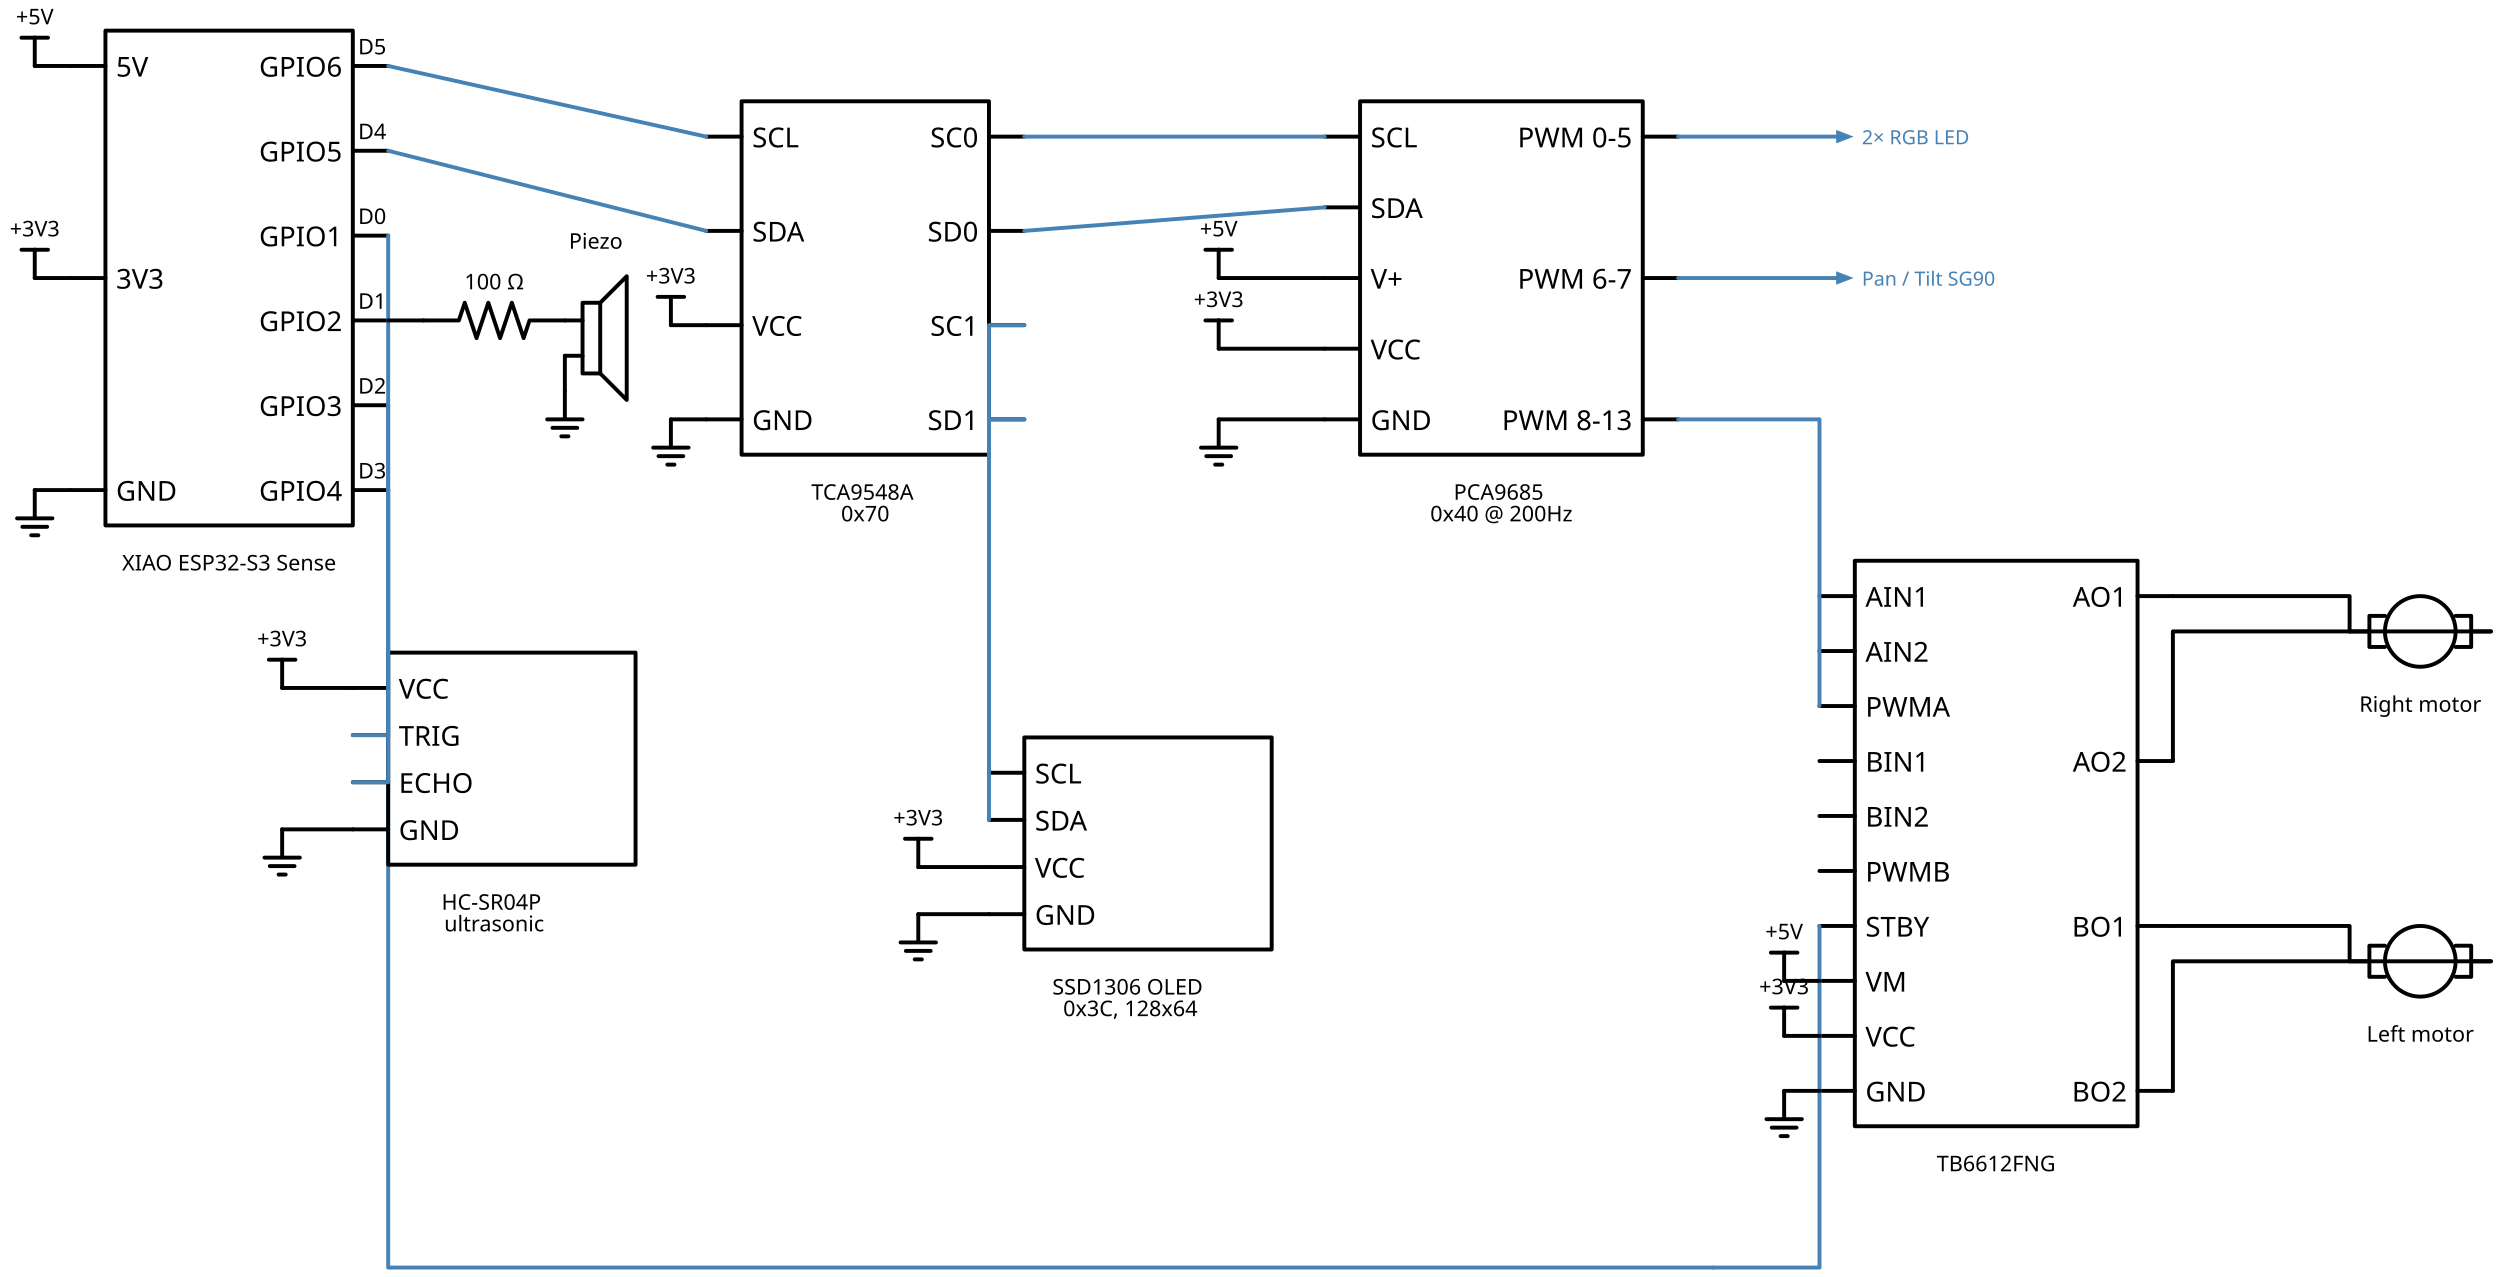
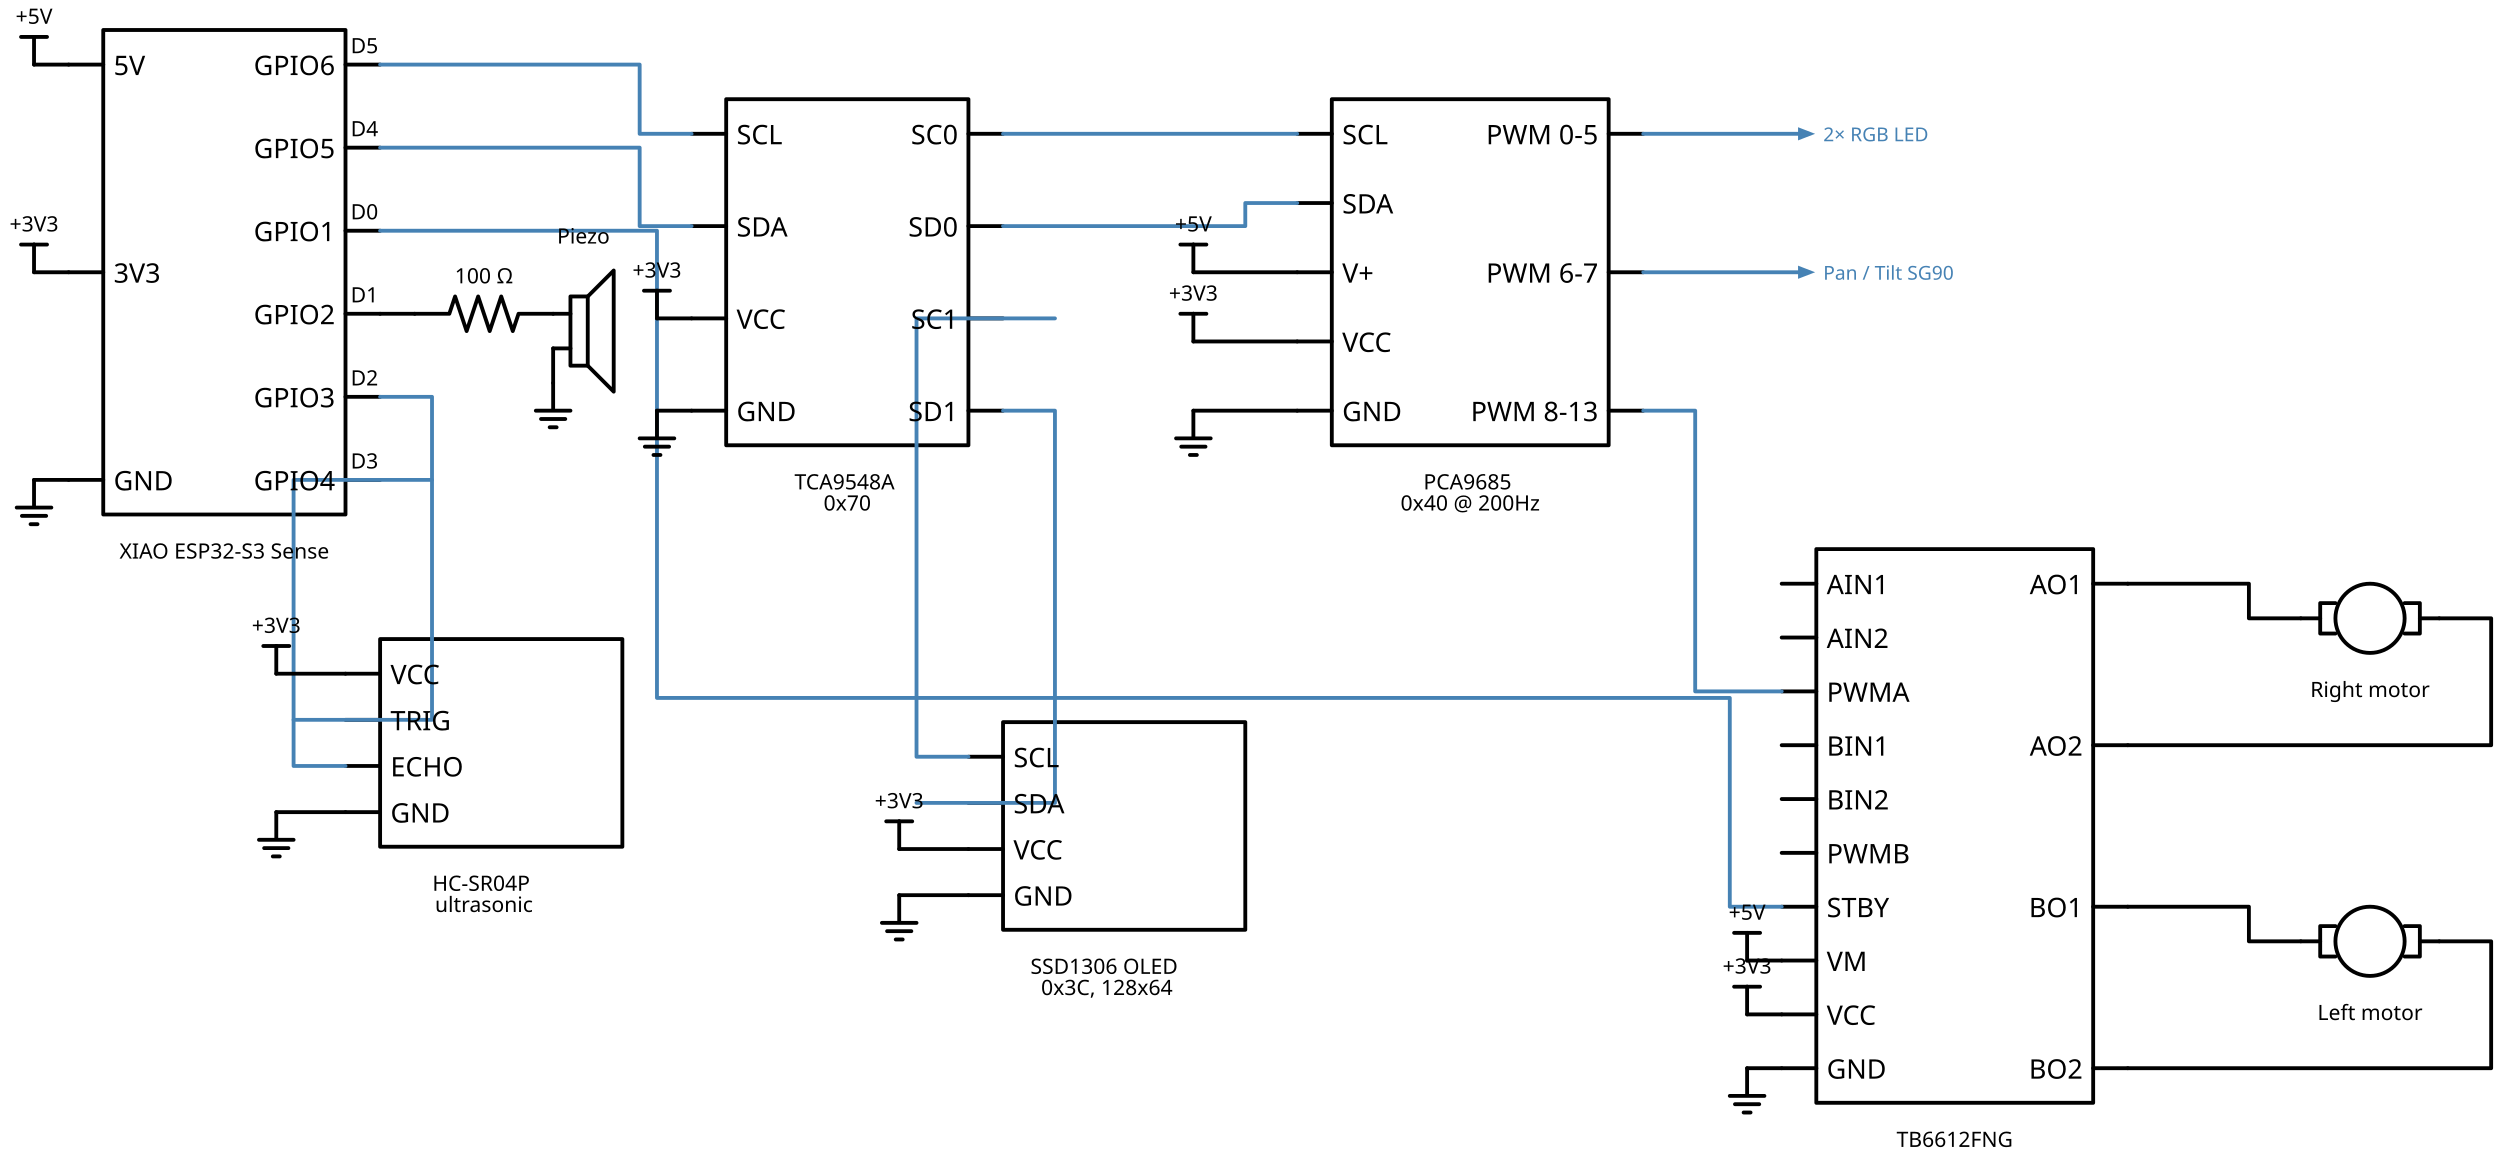
- <svg xmlns="http://www.w3.org/2000/svg" xml:lang="en" height="650.2pt" width="1273.301pt" viewBox="-53.701 -267.6 1273.301 650.2">
+ <svg xmlns="http://www.w3.org/2000/svg" xml:lang="en" height="603.6pt" width="1300.301pt" viewBox="-53.701 -267.6 1300.301 603.6">
  <circle cx="1179" cy="222" r="18" style="stroke:black;fill:none;stroke-width:2.0;stroke-dasharray:-;" />
  <circle cx="1179" cy="54" r="18" style="stroke:black;fill:none;stroke-width:2.0;stroke-dasharray:-;" />
  <polygon points="243,-113.4 243,-77.4 252,-77.4 252,-113.4 " style="stroke:black;fill:none;stroke-width:2.0;stroke-dasharray:-;stroke-linecap:round;stroke-linejoin:round;" />
  <polyline points="252,-113.4 265.5,-126.9 265.5,-63.9 252,-77.4 " style="stroke:black;fill:none;stroke-width:2.0;stroke-dasharray:-;stroke-linecap:round;stroke-linejoin:round;" />
  <path d="M 0.0,-0.0 L 126,-0 L 126,-252 L 0,-252 L 0,-0" style="stroke:black;fill:none;stroke-width:2.0;stroke-dasharray:-;stroke-linecap:round;stroke-linejoin:round;" />
  <path d="M 0.0,-18.0 L -18,-18" style="stroke:black;fill:none;stroke-width:2.0;stroke-dasharray:-;stroke-linecap:round;stroke-linejoin:round;" />
  <path d="M 0.0,-126.0 L -18,-126" style="stroke:black;fill:none;stroke-width:2.0;stroke-dasharray:-;stroke-linecap:round;stroke-linejoin:round;" />
  <path d="M 0.0,-234.0 L -18,-234" style="stroke:black;fill:none;stroke-width:2.0;stroke-dasharray:-;stroke-linecap:round;stroke-linejoin:round;" />
  <path d="M 126.0,-18.0 L 144,-18" style="stroke:black;fill:none;stroke-width:2.0;stroke-dasharray:-;stroke-linecap:round;stroke-linejoin:round;" />
  <path d="M 126.0,-61.2 L 144,-61.2" style="stroke:black;fill:none;stroke-width:2.0;stroke-dasharray:-;stroke-linecap:round;stroke-linejoin:round;" />
  <path d="M 126.0,-104.4 L 144,-104.4" style="stroke:black;fill:none;stroke-width:2.0;stroke-dasharray:-;stroke-linecap:round;stroke-linejoin:round;" />
  <path d="M 126.0,-147.6 L 144,-147.6" style="stroke:black;fill:none;stroke-width:2.0;stroke-dasharray:-;stroke-linecap:round;stroke-linejoin:round;" />
  <path d="M 126.0,-190.8 L 144,-190.8" style="stroke:black;fill:none;stroke-width:2.0;stroke-dasharray:-;stroke-linecap:round;stroke-linejoin:round;" />
  <path d="M 126.0,-234.0 L 144,-234" style="stroke:black;fill:none;stroke-width:2.0;stroke-dasharray:-;stroke-linecap:round;stroke-linejoin:round;" />
  <path d="M 324.0,-36.0 L 450,-36 L 450,-216 L 324,-216 L 324,-36" style="stroke:black;fill:none;stroke-width:2.0;stroke-dasharray:-;stroke-linecap:round;stroke-linejoin:round;" />
  <path d="M 324.0,-54.0 L 306,-54" style="stroke:black;fill:none;stroke-width:2.0;stroke-dasharray:-;stroke-linecap:round;stroke-linejoin:round;" />
  <path d="M 324.0,-102 L 306,-102" style="stroke:black;fill:none;stroke-width:2.0;stroke-dasharray:-;stroke-linecap:round;stroke-linejoin:round;" />
  <path d="M 324.0,-150 L 306,-150" style="stroke:black;fill:none;stroke-width:2.0;stroke-dasharray:-;stroke-linecap:round;stroke-linejoin:round;" />
  <path d="M 324.0,-198.0 L 306,-198" style="stroke:black;fill:none;stroke-width:2.0;stroke-dasharray:-;stroke-linecap:round;stroke-linejoin:round;" />
  <path d="M 450.0,-54.0 L 468,-54" style="stroke:black;fill:none;stroke-width:2.0;stroke-dasharray:-;stroke-linecap:round;stroke-linejoin:round;" />
  <path d="M 450.0,-102 L 468,-102" style="stroke:black;fill:none;stroke-width:2.0;stroke-dasharray:-;stroke-linecap:round;stroke-linejoin:round;" />
  <path d="M 450.0,-150 L 468,-150" style="stroke:black;fill:none;stroke-width:2.0;stroke-dasharray:-;stroke-linecap:round;stroke-linejoin:round;" />
  <path d="M 450.0,-198.0 L 468,-198" style="stroke:black;fill:none;stroke-width:2.0;stroke-dasharray:-;stroke-linecap:round;stroke-linejoin:round;" />
  <path d="M 639.0,-36.0 L 783,-36 L 783,-216 L 639,-216 L 639,-36" style="stroke:black;fill:none;stroke-width:2.0;stroke-dasharray:-;stroke-linecap:round;stroke-linejoin:round;" />
  <path d="M 639.0,-54.0 L 621,-54" style="stroke:black;fill:none;stroke-width:2.0;stroke-dasharray:-;stroke-linecap:round;stroke-linejoin:round;" />
  <path d="M 639.0,-90.0 L 621,-90" style="stroke:black;fill:none;stroke-width:2.0;stroke-dasharray:-;stroke-linecap:round;stroke-linejoin:round;" />
  <path d="M 639.0,-126.0 L 621,-126" style="stroke:black;fill:none;stroke-width:2.0;stroke-dasharray:-;stroke-linecap:round;stroke-linejoin:round;" />
  <path d="M 639.0,-162.0 L 621,-162" style="stroke:black;fill:none;stroke-width:2.0;stroke-dasharray:-;stroke-linecap:round;stroke-linejoin:round;" />
  <path d="M 639.0,-198.0 L 621,-198" style="stroke:black;fill:none;stroke-width:2.0;stroke-dasharray:-;stroke-linecap:round;stroke-linejoin:round;" />
  <path d="M 783.0,-54.0 L 801,-54" style="stroke:black;fill:none;stroke-width:2.0;stroke-dasharray:-;stroke-linecap:round;stroke-linejoin:round;" />
  <path d="M 783.0,-126.0 L 801,-126" style="stroke:black;fill:none;stroke-width:2.0;stroke-dasharray:-;stroke-linecap:round;stroke-linejoin:round;" />
  <path d="M 783.0,-198.0 L 801,-198" style="stroke:black;fill:none;stroke-width:2.0;stroke-dasharray:-;stroke-linecap:round;stroke-linejoin:round;" />
  <path d="M 891.0,306.0 L 1035,306 L 1035,18 L 891,18 L 891,306" style="stroke:black;fill:none;stroke-width:2.0;stroke-dasharray:-;stroke-linecap:round;stroke-linejoin:round;" />
  <path d="M 891.0,288.0 L 873,288" style="stroke:black;fill:none;stroke-width:2.0;stroke-dasharray:-;stroke-linecap:round;stroke-linejoin:round;" />
  <path d="M 891.0,260.0 L 873,260" style="stroke:black;fill:none;stroke-width:2.0;stroke-dasharray:-;stroke-linecap:round;stroke-linejoin:round;" />
  <path d="M 891.0,232.0 L 873,232" style="stroke:black;fill:none;stroke-width:2.0;stroke-dasharray:-;stroke-linecap:round;stroke-linejoin:round;" />
  <path d="M 891.0,204 L 873,204" style="stroke:black;fill:none;stroke-width:2.0;stroke-dasharray:-;stroke-linecap:round;stroke-linejoin:round;" />
  <path d="M 891.0,176.0 L 873,176" style="stroke:black;fill:none;stroke-width:2.0;stroke-dasharray:-;stroke-linecap:round;stroke-linejoin:round;" />
  <path d="M 891.0,148.0 L 873,148" style="stroke:black;fill:none;stroke-width:2.0;stroke-dasharray:-;stroke-linecap:round;stroke-linejoin:round;" />
  <path d="M 891.0,120 L 873,120" style="stroke:black;fill:none;stroke-width:2.0;stroke-dasharray:-;stroke-linecap:round;stroke-linejoin:round;" />
  <path d="M 891.0,92.0 L 873,92" style="stroke:black;fill:none;stroke-width:2.0;stroke-dasharray:-;stroke-linecap:round;stroke-linejoin:round;" />
  <path d="M 891.0,64.0 L 873,64" style="stroke:black;fill:none;stroke-width:2.0;stroke-dasharray:-;stroke-linecap:round;stroke-linejoin:round;" />
  <path d="M 891.0,36.0 L 873,36" style="stroke:black;fill:none;stroke-width:2.0;stroke-dasharray:-;stroke-linecap:round;stroke-linejoin:round;" />
  <path d="M 1035.0,288.0 L 1053,288" style="stroke:black;fill:none;stroke-width:2.0;stroke-dasharray:-;stroke-linecap:round;stroke-linejoin:round;" />
  <path d="M 1035.0,204 L 1053,204" style="stroke:black;fill:none;stroke-width:2.0;stroke-dasharray:-;stroke-linecap:round;stroke-linejoin:round;" />
  <path d="M 1035.0,120 L 1053,120" style="stroke:black;fill:none;stroke-width:2.0;stroke-dasharray:-;stroke-linecap:round;stroke-linejoin:round;" />
  <path d="M 1035.0,36.0 L 1053,36" style="stroke:black;fill:none;stroke-width:2.0;stroke-dasharray:-;stroke-linecap:round;stroke-linejoin:round;" />
-   <path d="M 144.0,-190.8 L 306,-150" style="stroke:steelblue;fill:none;stroke-width:2.0;stroke-dasharray:-;stroke-linecap:round;stroke-linejoin:round;" />
-   <path d="M 144.0,-234.0 L 306,-198" style="stroke:steelblue;fill:none;stroke-width:2.0;stroke-dasharray:-;stroke-linecap:round;stroke-linejoin:round;" />
-   <path d="M 468.0,-150 L 621,-162" style="stroke:steelblue;fill:none;stroke-width:2.0;stroke-dasharray:-;stroke-linecap:round;stroke-linejoin:round;" />
-   <path d="M 468.0,-198.0 L 621,-198" style="stroke:steelblue;fill:none;stroke-width:2.0;stroke-dasharray:-;stroke-linecap:round;stroke-linejoin:round;" />
-   <path d="M 801.0,-54.0 L 873,-54 L 873,92" style="stroke:steelblue;fill:none;stroke-width:2.0;stroke-dasharray:-;stroke-linecap:round;stroke-linejoin:round;" />
  <path d="M 1143.0,222 L 1153.08,222 L 1153.08,222 M 1204.92,222 L 1204.92,222 L 1215,222" style="stroke:black;fill:none;stroke-width:2.0;stroke-dasharray:-;stroke-linecap:round;stroke-linejoin:round;" />
  <path d="M 1161.0,229.92 L 1153.08,229.92 L 1153.08,214.08 L 1161,214.08" style="stroke:black;fill:none;stroke-width:2.0;stroke-dasharray:-;stroke-linecap:round;stroke-linejoin:round;" />
  <path d="M 1197.0,229.92 L 1204.92,229.92 L 1204.92,214.08 L 1197,214.08" style="stroke:black;fill:none;stroke-width:2.0;stroke-dasharray:-;stroke-linecap:round;stroke-linejoin:round;" />
-   <path d="M 1053.0,204 L 1143,204 L 1143,222" style="stroke:black;fill:none;stroke-width:2.0;stroke-dasharray:-;stroke-linecap:round;stroke-linejoin:round;" />
-   <path d="M 1053.0,288.0 L 1053,222 L 1215,222" style="stroke:black;fill:none;stroke-width:2.0;stroke-dasharray:-;stroke-linecap:round;stroke-linejoin:round;" />
  <path d="M 1143.0,54.0 L 1153.08,54 L 1153.08,54 M 1204.92,54 L 1204.92,54 L 1215,54" style="stroke:black;fill:none;stroke-width:2.0;stroke-dasharray:-;stroke-linecap:round;stroke-linejoin:round;" />
  <path d="M 1161.0,61.92 L 1153.08,61.92 L 1153.08,46.08 L 1161,46.08" style="stroke:black;fill:none;stroke-width:2.0;stroke-dasharray:-;stroke-linecap:round;stroke-linejoin:round;" />
  <path d="M 1197.0,61.92 L 1204.92,61.92 L 1204.92,46.08 L 1197,46.08" style="stroke:black;fill:none;stroke-width:2.0;stroke-dasharray:-;stroke-linecap:round;stroke-linejoin:round;" />
-   <path d="M 1053.0,36.0 L 1143,36 L 1143,54" style="stroke:black;fill:none;stroke-width:2.0;stroke-dasharray:-;stroke-linecap:round;stroke-linejoin:round;" />
-   <path d="M 1053.0,120 L 1053,54 L 1215,54" style="stroke:black;fill:none;stroke-width:2.0;stroke-dasharray:-;stroke-linecap:round;stroke-linejoin:round;" />
-   <path d="M 144.0,-147.6 L 144,378 L 819,378" style="stroke:steelblue;fill:none;stroke-width:2.0;stroke-dasharray:-;stroke-linecap:round;stroke-linejoin:round;" />
-   <path d="M 819.0,378.0 L 873,378 L 873,204" style="stroke:steelblue;fill:none;stroke-width:2.0;stroke-dasharray:-;stroke-linecap:round;stroke-linejoin:round;" />
  <path d="M 468.0,216.0 L 594,216 L 594,108 L 468,108 L 468,216" style="stroke:black;fill:none;stroke-width:2.0;stroke-dasharray:-;stroke-linecap:round;stroke-linejoin:round;" />
  <path d="M 468.0,198.0 L 450,198" style="stroke:black;fill:none;stroke-width:2.0;stroke-dasharray:-;stroke-linecap:round;stroke-linejoin:round;" />
  <path d="M 468.0,174 L 450,174" style="stroke:black;fill:none;stroke-width:2.0;stroke-dasharray:-;stroke-linecap:round;stroke-linejoin:round;" />
  <path d="M 468.0,150.0 L 450,150" style="stroke:black;fill:none;stroke-width:2.0;stroke-dasharray:-;stroke-linecap:round;stroke-linejoin:round;" />
  <path d="M 468.0,126.0 L 450,126" style="stroke:black;fill:none;stroke-width:2.0;stroke-dasharray:-;stroke-linecap:round;stroke-linejoin:round;" />
-   <path d="M 468.0,-54.0 L 450,-54 L 450,150" style="stroke:steelblue;fill:none;stroke-width:2.0;stroke-dasharray:-;stroke-linecap:round;stroke-linejoin:round;" />
-   <path d="M 468.0,-102 L 450,-102 L 450,126" style="stroke:steelblue;fill:none;stroke-width:2.0;stroke-dasharray:-;stroke-linecap:round;stroke-linejoin:round;" />
-   <path d="M 801.0,-126.0 L 846,-126 L 882,-126" style="stroke:steelblue;fill:none;stroke-width:2.0;stroke-dasharray:-;stroke-linecap:round;stroke-linejoin:round;" />
-   <path d="M 889 -126 L 882 -123.3 L 882 -128.7 Z" style="stroke:steelblue;fill:steelblue;stroke-linecap:butt;stroke-linejoin:miter;" />
-   <path d="M 801.0,-198.0 L 846,-198 L 882,-198" style="stroke:steelblue;fill:none;stroke-width:2.0;stroke-dasharray:-;stroke-linecap:round;stroke-linejoin:round;" />
-   <path d="M 889 -198 L 882 -195.3 L 882 -200.7 Z" style="stroke:steelblue;fill:steelblue;stroke-linecap:butt;stroke-linejoin:miter;" />
  <path d="M 144.0,172.8 L 270,172.8 L 270,64.8 L 144,64.8 L 144,172.8" style="stroke:black;fill:none;stroke-width:2.0;stroke-dasharray:-;stroke-linecap:round;stroke-linejoin:round;" />
  <path d="M 144.0,154.8 L 126,154.8" style="stroke:black;fill:none;stroke-width:2.0;stroke-dasharray:-;stroke-linecap:round;stroke-linejoin:round;" />
  <path d="M 144.0,130.8 L 126,130.8" style="stroke:black;fill:none;stroke-width:2.0;stroke-dasharray:-;stroke-linecap:round;stroke-linejoin:round;" />
  <path d="M 144.0,106.8 L 126,106.8" style="stroke:black;fill:none;stroke-width:2.0;stroke-dasharray:-;stroke-linecap:round;stroke-linejoin:round;" />
  <path d="M 144.0,82.8 L 126,82.8" style="stroke:black;fill:none;stroke-width:2.0;stroke-dasharray:-;stroke-linecap:round;stroke-linejoin:round;" />
-   <path d="M 144.0,-61.2 L 144,106.8 L 126,106.8" style="stroke:steelblue;fill:none;stroke-width:2.0;stroke-dasharray:-;stroke-linecap:round;stroke-linejoin:round;" />
-   <path d="M 144.0,-18.0 L 144,130.8 L 126,130.8" style="stroke:steelblue;fill:none;stroke-width:2.0;stroke-dasharray:-;stroke-linecap:round;stroke-linejoin:round;" />
  <path d="M 144.0,-104.4 L 153,-104.4 L 162,-104.4" style="stroke:black;fill:none;stroke-width:2.0;stroke-dasharray:-;stroke-linecap:round;stroke-linejoin:round;" />
  <path d="M 162.0,-104.4 L 180,-104.4 L 183,-113.4 L 189,-95.4 L 195,-113.4 L 201,-95.4 L 207,-113.4 L 213,-95.4 L 216,-104.4 L 234,-104.4" style="stroke:black;fill:none;stroke-width:2.0;stroke-dasharray:-;stroke-linecap:round;stroke-linejoin:round;" />
  <path d="M 234.0,-104.4 L 243,-104.4" style="stroke:black;fill:none;stroke-width:2.0;stroke-dasharray:-;stroke-linecap:round;stroke-linejoin:round;" />
  <path d="M 234.0,-86.4 L 243,-86.4" style="stroke:black;fill:none;stroke-width:2.0;stroke-dasharray:-;stroke-linecap:round;stroke-linejoin:round;" />
  <path d="M 234.0,-86.4 L 234,-77.4 L 234,-68.4" style="stroke:black;fill:none;stroke-width:2.0;stroke-dasharray:-;stroke-linecap:round;stroke-linejoin:round;" />
  <path d="M 234.0,-68.4 L 234,-54 L 225,-54 L 243,-54 M 227.7,-49.68 L 240.3,-49.68 M 232.2,-45.36 L 235.8,-45.36" style="stroke:black;fill:none;stroke-width:2.0;stroke-dasharray:-;stroke-linecap:round;stroke-linejoin:round;" />
+   <path d="M 144.0,-190.8 L 279,-190.8 L 279,-150 L 306,-150" style="stroke:steelblue;fill:none;stroke-width:2.0;stroke-dasharray:-;stroke-linecap:round;stroke-linejoin:round;" />
+   <path d="M 144.0,-234.0 L 279,-234 L 279,-198 L 306,-198" style="stroke:steelblue;fill:none;stroke-width:2.0;stroke-dasharray:-;stroke-linecap:round;stroke-linejoin:round;" />
+   <path d="M 468.0,-150 L 594,-150 L 594,-162 L 621,-162" style="stroke:steelblue;fill:none;stroke-width:2.0;stroke-dasharray:-;stroke-linecap:round;stroke-linejoin:round;" />
+   <path d="M 468.0,-198.0 L 621,-198" style="stroke:steelblue;fill:none;stroke-width:2.0;stroke-dasharray:-;stroke-linecap:round;stroke-linejoin:round;" />
+   <path d="M 801.0,-54.0 L 828,-54 L 828,92 L 873,92" style="stroke:steelblue;fill:none;stroke-width:2.0;stroke-dasharray:-;stroke-linecap:round;stroke-linejoin:round;" />
+   <path d="M 1053.0,204 L 1116,204 L 1116,222 L 1143,222" style="stroke:black;fill:none;stroke-width:2.0;stroke-dasharray:-;stroke-linecap:round;stroke-linejoin:round;" />
+   <path d="M 1053.0,288.0 L 1242,288 L 1242,222 L 1215,222" style="stroke:black;fill:none;stroke-width:2.0;stroke-dasharray:-;stroke-linecap:round;stroke-linejoin:round;" />
+   <path d="M 1053.0,36.0 L 1116,36 L 1116,54 L 1143,54" style="stroke:black;fill:none;stroke-width:2.0;stroke-dasharray:-;stroke-linecap:round;stroke-linejoin:round;" />
+   <path d="M 1053.0,120 L 1242,120 L 1242,54 L 1215,54" style="stroke:black;fill:none;stroke-width:2.0;stroke-dasharray:-;stroke-linecap:round;stroke-linejoin:round;" />
+   <path d="M 144.0,-147.6 L 288,-147.6 L 288,95.4 L 846,95.4 L 846,204 L 873,204" style="stroke:steelblue;fill:none;stroke-width:2.0;stroke-dasharray:-;stroke-linecap:round;stroke-linejoin:round;" />
+   <path d="M 468.0,-54.0 L 495,-54 L 495,150 L 423,150 L 450,150" style="stroke:steelblue;fill:none;stroke-width:2.0;stroke-dasharray:-;stroke-linecap:round;stroke-linejoin:round;" />
+   <path d="M 468.0,-102 L 495,-102 L 423,-102 L 423,126 L 450,126" style="stroke:steelblue;fill:none;stroke-width:2.0;stroke-dasharray:-;stroke-linecap:round;stroke-linejoin:round;" />
+   <path d="M 144.0,-61.2 L 171,-61.2 L 171,106.8 L 99,106.8 L 126,106.8" style="stroke:steelblue;fill:none;stroke-width:2.0;stroke-dasharray:-;stroke-linecap:round;stroke-linejoin:round;" />
+   <path d="M 144.0,-18.0 L 171,-18 L 99,-18 L 99,130.8 L 126,130.8" style="stroke:steelblue;fill:none;stroke-width:2.0;stroke-dasharray:-;stroke-linecap:round;stroke-linejoin:round;" />
+   <path d="M 801.0,-126.0 L 846,-126 L 882,-126" style="stroke:steelblue;fill:none;stroke-width:2.0;stroke-dasharray:-;stroke-linecap:round;stroke-linejoin:round;" />
+   <path d="M 889 -126 L 882 -123.3 L 882 -128.7 Z" style="stroke:steelblue;fill:steelblue;stroke-linecap:butt;stroke-linejoin:miter;" />
+   <path d="M 801.0,-198.0 L 846,-198 L 882,-198" style="stroke:steelblue;fill:none;stroke-width:2.0;stroke-dasharray:-;stroke-linecap:round;stroke-linejoin:round;" />
+   <path d="M 889 -198 L 882 -195.3 L 882 -200.7 Z" style="stroke:steelblue;fill:steelblue;stroke-linecap:butt;stroke-linejoin:miter;" />
  <path d="M -18.0,-126.0 L -27,-126 L -36,-126" style="stroke:black;fill:none;stroke-width:2.0;stroke-dasharray:-;stroke-linecap:round;stroke-linejoin:round;" />
  <path d="M -36.0,-126.0 L -36,-140.4" style="stroke:black;fill:none;stroke-width:2.0;stroke-dasharray:-;stroke-linecap:round;stroke-linejoin:round;" />
  <path d="M -36.0,-140.4 L -42.75,-140.4" style="stroke:black;fill:none;stroke-width:2.0;stroke-dasharray:-;stroke-linecap:round;stroke-linejoin:round;" />
  <path d="M -36.0,-140.4 L -29.25,-140.4" style="stroke:black;fill:none;stroke-width:2.0;stroke-dasharray:-;stroke-linecap:round;stroke-linejoin:round;" />
  <path d="M -18.0,-18.0 L -27,-18 L -36,-18" style="stroke:black;fill:none;stroke-width:2.0;stroke-dasharray:-;stroke-linecap:round;stroke-linejoin:round;" />
  <path d="M -36.0,-18 L -36,-3.6 L -45,-3.6 L -27,-3.6 M -42.3,0.72 L -29.7,0.72 M -37.8,5.04 L -34.2,5.04" style="stroke:black;fill:none;stroke-width:2.0;stroke-dasharray:-;stroke-linecap:round;stroke-linejoin:round;" />
  <path d="M -18.0,-234.0 L -27,-234 L -36,-234" style="stroke:black;fill:none;stroke-width:2.0;stroke-dasharray:-;stroke-linecap:round;stroke-linejoin:round;" />
  <path d="M -36.0,-234.0 L -36,-248.4" style="stroke:black;fill:none;stroke-width:2.0;stroke-dasharray:-;stroke-linecap:round;stroke-linejoin:round;" />
  <path d="M -36.0,-248.4 L -42.75,-248.4" style="stroke:black;fill:none;stroke-width:2.0;stroke-dasharray:-;stroke-linecap:round;stroke-linejoin:round;" />
  <path d="M -36.0,-248.4 L -29.25,-248.4" style="stroke:black;fill:none;stroke-width:2.0;stroke-dasharray:-;stroke-linecap:round;stroke-linejoin:round;" />
  <path d="M 306.0,-102 L 297,-102 L 288,-102" style="stroke:black;fill:none;stroke-width:2.0;stroke-dasharray:-;stroke-linecap:round;stroke-linejoin:round;" />
  <path d="M 288.0,-102 L 288,-116.4" style="stroke:black;fill:none;stroke-width:2.0;stroke-dasharray:-;stroke-linecap:round;stroke-linejoin:round;" />
  <path d="M 288.0,-116.4 L 281.25,-116.4" style="stroke:black;fill:none;stroke-width:2.0;stroke-dasharray:-;stroke-linecap:round;stroke-linejoin:round;" />
  <path d="M 288.0,-116.4 L 294.75,-116.4" style="stroke:black;fill:none;stroke-width:2.0;stroke-dasharray:-;stroke-linecap:round;stroke-linejoin:round;" />
  <path d="M 306.0,-54.0 L 297,-54 L 288,-54" style="stroke:black;fill:none;stroke-width:2.0;stroke-dasharray:-;stroke-linecap:round;stroke-linejoin:round;" />
  <path d="M 288.0,-54.0 L 288,-39.6 L 279,-39.6 L 297,-39.6 M 281.7,-35.28 L 294.3,-35.28 M 286.2,-30.96 L 289.8,-30.96" style="stroke:black;fill:none;stroke-width:2.0;stroke-dasharray:-;stroke-linecap:round;stroke-linejoin:round;" />
  <path d="M 621.0,-90.0 L 594,-90 L 567,-90" style="stroke:black;fill:none;stroke-width:2.0;stroke-dasharray:-;stroke-linecap:round;stroke-linejoin:round;" />
  <path d="M 567.0,-90.0 L 567,-104.4" style="stroke:black;fill:none;stroke-width:2.0;stroke-dasharray:-;stroke-linecap:round;stroke-linejoin:round;" />
  <path d="M 567.0,-104.4 L 560.25,-104.4" style="stroke:black;fill:none;stroke-width:2.0;stroke-dasharray:-;stroke-linecap:round;stroke-linejoin:round;" />
  <path d="M 567.0,-104.4 L 573.75,-104.4" style="stroke:black;fill:none;stroke-width:2.0;stroke-dasharray:-;stroke-linecap:round;stroke-linejoin:round;" />
  <path d="M 621.0,-126.0 L 594,-126 L 567,-126" style="stroke:black;fill:none;stroke-width:2.0;stroke-dasharray:-;stroke-linecap:round;stroke-linejoin:round;" />
  <path d="M 567.0,-126.0 L 567,-140.4" style="stroke:black;fill:none;stroke-width:2.0;stroke-dasharray:-;stroke-linecap:round;stroke-linejoin:round;" />
  <path d="M 567.0,-140.4 L 560.25,-140.4" style="stroke:black;fill:none;stroke-width:2.0;stroke-dasharray:-;stroke-linecap:round;stroke-linejoin:round;" />
  <path d="M 567.0,-140.4 L 573.75,-140.4" style="stroke:black;fill:none;stroke-width:2.0;stroke-dasharray:-;stroke-linecap:round;stroke-linejoin:round;" />
  <path d="M 621.0,-54.0 L 594,-54 L 567,-54" style="stroke:black;fill:none;stroke-width:2.0;stroke-dasharray:-;stroke-linecap:round;stroke-linejoin:round;" />
  <path d="M 567.0,-54 L 567,-39.6 L 558,-39.6 L 576,-39.6 M 560.7,-35.28 L 573.3,-35.28 M 565.2,-30.96 L 568.8,-30.96" style="stroke:black;fill:none;stroke-width:2.0;stroke-dasharray:-;stroke-linecap:round;stroke-linejoin:round;" />
  <path d="M 873.0,260.0 L 864,260 L 855,260" style="stroke:black;fill:none;stroke-width:2.0;stroke-dasharray:-;stroke-linecap:round;stroke-linejoin:round;" />
  <path d="M 855.0,260.0 L 855,245.6" style="stroke:black;fill:none;stroke-width:2.0;stroke-dasharray:-;stroke-linecap:round;stroke-linejoin:round;" />
  <path d="M 855.0,245.6 L 848.25,245.6" style="stroke:black;fill:none;stroke-width:2.0;stroke-dasharray:-;stroke-linecap:round;stroke-linejoin:round;" />
  <path d="M 855.0,245.6 L 861.75,245.6" style="stroke:black;fill:none;stroke-width:2.0;stroke-dasharray:-;stroke-linecap:round;stroke-linejoin:round;" />
  <path d="M 873.0,232.0 L 864,232 L 855,232" style="stroke:black;fill:none;stroke-width:2.0;stroke-dasharray:-;stroke-linecap:round;stroke-linejoin:round;" />
  <path d="M 855.0,232.0 L 855,217.6" style="stroke:black;fill:none;stroke-width:2.0;stroke-dasharray:-;stroke-linecap:round;stroke-linejoin:round;" />
  <path d="M 855.0,217.6 L 848.25,217.6" style="stroke:black;fill:none;stroke-width:2.0;stroke-dasharray:-;stroke-linecap:round;stroke-linejoin:round;" />
  <path d="M 855.0,217.6 L 861.75,217.6" style="stroke:black;fill:none;stroke-width:2.0;stroke-dasharray:-;stroke-linecap:round;stroke-linejoin:round;" />
  <path d="M 873.0,288.0 L 864,288 L 855,288" style="stroke:black;fill:none;stroke-width:2.0;stroke-dasharray:-;stroke-linecap:round;stroke-linejoin:round;" />
  <path d="M 855.0,288.0 L 855,302.4 L 846,302.4 L 864,302.4 M 848.7,306.72 L 861.3,306.72 M 853.2,311.04 L 856.8,311.04" style="stroke:black;fill:none;stroke-width:2.0;stroke-dasharray:-;stroke-linecap:round;stroke-linejoin:round;" />
  <path d="M 450.0,174 L 432,174 L 414,174" style="stroke:black;fill:none;stroke-width:2.0;stroke-dasharray:-;stroke-linecap:round;stroke-linejoin:round;" />
  <path d="M 414.0,174 L 414,159.6" style="stroke:black;fill:none;stroke-width:2.0;stroke-dasharray:-;stroke-linecap:round;stroke-linejoin:round;" />
  <path d="M 414.0,159.6 L 407.25,159.6" style="stroke:black;fill:none;stroke-width:2.0;stroke-dasharray:-;stroke-linecap:round;stroke-linejoin:round;" />
  <path d="M 414.0,159.6 L 420.75,159.6" style="stroke:black;fill:none;stroke-width:2.0;stroke-dasharray:-;stroke-linecap:round;stroke-linejoin:round;" />
  <path d="M 450.0,198.0 L 432,198 L 414,198" style="stroke:black;fill:none;stroke-width:2.0;stroke-dasharray:-;stroke-linecap:round;stroke-linejoin:round;" />
  <path d="M 414.0,198.0 L 414,212.4 L 405,212.4 L 423,212.4 M 407.7,216.72 L 420.3,216.72 M 412.2,221.04 L 415.8,221.04" style="stroke:black;fill:none;stroke-width:2.0;stroke-dasharray:-;stroke-linecap:round;stroke-linejoin:round;" />
  <path d="M 126.0,82.8 L 108,82.8 L 90,82.8" style="stroke:black;fill:none;stroke-width:2.0;stroke-dasharray:-;stroke-linecap:round;stroke-linejoin:round;" />
  <path d="M 90.0,82.8 L 90,68.4" style="stroke:black;fill:none;stroke-width:2.0;stroke-dasharray:-;stroke-linecap:round;stroke-linejoin:round;" />
  <path d="M 90.0,68.4 L 83.25,68.4" style="stroke:black;fill:none;stroke-width:2.0;stroke-dasharray:-;stroke-linecap:round;stroke-linejoin:round;" />
  <path d="M 90.0,68.4 L 96.75,68.4" style="stroke:black;fill:none;stroke-width:2.0;stroke-dasharray:-;stroke-linecap:round;stroke-linejoin:round;" />
  <path d="M 126.0,154.8 L 108,154.8 L 90,154.8" style="stroke:black;fill:none;stroke-width:2.0;stroke-dasharray:-;stroke-linecap:round;stroke-linejoin:round;" />
  <path d="M 90.0,154.8 L 90,169.2 L 81,169.2 L 99,169.2 M 83.7,173.52 L 96.3,173.52 M 88.2,177.84 L 91.8,177.84" style="stroke:black;fill:none;stroke-width:2.0;stroke-dasharray:-;stroke-linecap:round;stroke-linejoin:round;" />
  <text x="5.4" y="-32.0" dominant-baseline="central" fill="black" font-size="14" font-family="sans" text-anchor="start">
    <tspan x="5.4" dy="14">GND</tspan>
  </text>
  <text x="5.4" y="-140.0" dominant-baseline="central" fill="black" font-size="14" font-family="sans" text-anchor="start">
    <tspan x="5.4" dy="14">3V3</tspan>
  </text>
  <text x="5.4" y="-248.0" dominant-baseline="central" fill="black" font-size="14" font-family="sans" text-anchor="start">
    <tspan x="5.4" dy="14">5V</tspan>
  </text>
  <text x="128.7" y="-31.7" dominant-baseline="ideographic" fill="black" font-size="11" font-family="sans" text-anchor="start">
    <tspan x="128.7" dy="11">D3</tspan>
  </text>
  <text x="120.6" y="-32.0" dominant-baseline="central" fill="black" font-size="14" font-family="sans" text-anchor="end">
    <tspan x="120.6" dy="14">GPIO4</tspan>
  </text>
  <text x="128.7" y="-74.9" dominant-baseline="ideographic" fill="black" font-size="11" font-family="sans" text-anchor="start">
    <tspan x="128.7" dy="11">D2</tspan>
  </text>
  <text x="120.6" y="-75.2" dominant-baseline="central" fill="black" font-size="14" font-family="sans" text-anchor="end">
    <tspan x="120.6" dy="14">GPIO3</tspan>
  </text>
  <text x="128.7" y="-118.1" dominant-baseline="ideographic" fill="black" font-size="11" font-family="sans" text-anchor="start">
    <tspan x="128.7" dy="11">D1</tspan>
  </text>
  <text x="120.6" y="-118.4" dominant-baseline="central" fill="black" font-size="14" font-family="sans" text-anchor="end">
    <tspan x="120.6" dy="14">GPIO2</tspan>
  </text>
  <text x="128.7" y="-161.3" dominant-baseline="ideographic" fill="black" font-size="11" font-family="sans" text-anchor="start">
    <tspan x="128.7" dy="11">D0</tspan>
  </text>
  <text x="120.6" y="-161.6" dominant-baseline="central" fill="black" font-size="14" font-family="sans" text-anchor="end">
    <tspan x="120.6" dy="14">GPIO1</tspan>
  </text>
  <text x="128.7" y="-204.5" dominant-baseline="ideographic" fill="black" font-size="11" font-family="sans" text-anchor="start">
    <tspan x="128.7" dy="11">D4</tspan>
  </text>
  <text x="120.6" y="-204.8" dominant-baseline="central" fill="black" font-size="14" font-family="sans" text-anchor="end">
    <tspan x="120.6" dy="14">GPIO5</tspan>
  </text>
  <text x="128.7" y="-247.7" dominant-baseline="ideographic" fill="black" font-size="11" font-family="sans" text-anchor="start">
    <tspan x="128.7" dy="11">D5</tspan>
  </text>
  <text x="120.6" y="-248.0" dominant-baseline="central" fill="black" font-size="14" font-family="sans" text-anchor="end">
    <tspan x="120.6" dy="14">GPIO6</tspan>
  </text>
  <text x="63.0" y="3.4" dominant-baseline="hanging" fill="black" font-size="11" font-family="sans" text-anchor="middle">
    <tspan x="63.0" dy="11">XIAO ESP32-S3 Sense</tspan>
  </text>
  <text x="329.4" y="-68.0" dominant-baseline="central" fill="black" font-size="14" font-family="sans" text-anchor="start">
    <tspan x="329.4" dy="14">GND</tspan>
  </text>
  <text x="329.4" y="-116" dominant-baseline="central" fill="black" font-size="14" font-family="sans" text-anchor="start">
    <tspan x="329.4" dy="14">VCC</tspan>
  </text>
  <text x="329.4" y="-164" dominant-baseline="central" fill="black" font-size="14" font-family="sans" text-anchor="start">
    <tspan x="329.4" dy="14">SDA</tspan>
  </text>
  <text x="329.4" y="-212.0" dominant-baseline="central" fill="black" font-size="14" font-family="sans" text-anchor="start">
    <tspan x="329.4" dy="14">SCL</tspan>
  </text>
  <text x="444.6" y="-68.0" dominant-baseline="central" fill="black" font-size="14" font-family="sans" text-anchor="end">
    <tspan x="444.6" dy="14">SD1</tspan>
  </text>
  <text x="444.6" y="-116" dominant-baseline="central" fill="black" font-size="14" font-family="sans" text-anchor="end">
    <tspan x="444.6" dy="14">SC1</tspan>
  </text>
  <text x="444.6" y="-164" dominant-baseline="central" fill="black" font-size="14" font-family="sans" text-anchor="end">
    <tspan x="444.6" dy="14">SD0</tspan>
  </text>
  <text x="444.6" y="-212.0" dominant-baseline="central" fill="black" font-size="14" font-family="sans" text-anchor="end">
    <tspan x="444.6" dy="14">SC0</tspan>
  </text>
  <text x="387.0" y="-32.6" dominant-baseline="hanging" fill="black" font-size="11" font-family="sans" text-anchor="middle">
    <tspan x="387.0" dy="11">TCA9548A</tspan>
    <tspan x="387.0" dy="11">0x70</tspan>
  </text>
  <text x="644.4" y="-68.0" dominant-baseline="central" fill="black" font-size="14" font-family="sans" text-anchor="start">
    <tspan x="644.4" dy="14">GND</tspan>
  </text>
  <text x="644.4" y="-104.0" dominant-baseline="central" fill="black" font-size="14" font-family="sans" text-anchor="start">
    <tspan x="644.4" dy="14">VCC</tspan>
  </text>
  <text x="644.4" y="-140.0" dominant-baseline="central" fill="black" font-size="14" font-family="sans" text-anchor="start">
    <tspan x="644.4" dy="14">V+</tspan>
  </text>
  <text x="644.4" y="-176.0" dominant-baseline="central" fill="black" font-size="14" font-family="sans" text-anchor="start">
    <tspan x="644.4" dy="14">SDA</tspan>
  </text>
  <text x="644.4" y="-212.0" dominant-baseline="central" fill="black" font-size="14" font-family="sans" text-anchor="start">
    <tspan x="644.4" dy="14">SCL</tspan>
  </text>
  <text x="777.6" y="-68.0" dominant-baseline="central" fill="black" font-size="14" font-family="sans" text-anchor="end">
    <tspan x="777.6" dy="14">PWM 8-13</tspan>
  </text>
  <text x="777.6" y="-140.0" dominant-baseline="central" fill="black" font-size="14" font-family="sans" text-anchor="end">
    <tspan x="777.6" dy="14">PWM 6-7</tspan>
  </text>
  <text x="777.6" y="-212.0" dominant-baseline="central" fill="black" font-size="14" font-family="sans" text-anchor="end">
    <tspan x="777.6" dy="14">PWM 0-5</tspan>
  </text>
  <text x="711.0" y="-32.6" dominant-baseline="hanging" fill="black" font-size="11" font-family="sans" text-anchor="middle">
    <tspan x="711.0" dy="11">PCA9685</tspan>
    <tspan x="711.0" dy="11">0x40 @ 200Hz</tspan>
  </text>
  <text x="896.4" y="274.0" dominant-baseline="central" fill="black" font-size="14" font-family="sans" text-anchor="start">
    <tspan x="896.4" dy="14">GND</tspan>
  </text>
  <text x="896.4" y="246.0" dominant-baseline="central" fill="black" font-size="14" font-family="sans" text-anchor="start">
    <tspan x="896.4" dy="14">VCC</tspan>
  </text>
  <text x="896.4" y="218.0" dominant-baseline="central" fill="black" font-size="14" font-family="sans" text-anchor="start">
    <tspan x="896.4" dy="14">VM</tspan>
  </text>
  <text x="896.4" y="190" dominant-baseline="central" fill="black" font-size="14" font-family="sans" text-anchor="start">
    <tspan x="896.4" dy="14">STBY</tspan>
  </text>
  <text x="896.4" y="162.0" dominant-baseline="central" fill="black" font-size="14" font-family="sans" text-anchor="start">
    <tspan x="896.4" dy="14">PWMB</tspan>
  </text>
  <text x="896.4" y="134.0" dominant-baseline="central" fill="black" font-size="14" font-family="sans" text-anchor="start">
    <tspan x="896.4" dy="14">BIN2</tspan>
  </text>
  <text x="896.4" y="106" dominant-baseline="central" fill="black" font-size="14" font-family="sans" text-anchor="start">
    <tspan x="896.4" dy="14">BIN1</tspan>
  </text>
  <text x="896.4" y="78.0" dominant-baseline="central" fill="black" font-size="14" font-family="sans" text-anchor="start">
    <tspan x="896.4" dy="14">PWMA</tspan>
  </text>
  <text x="896.4" y="50.0" dominant-baseline="central" fill="black" font-size="14" font-family="sans" text-anchor="start">
    <tspan x="896.4" dy="14">AIN2</tspan>
  </text>
  <text x="896.4" y="22.0" dominant-baseline="central" fill="black" font-size="14" font-family="sans" text-anchor="start">
    <tspan x="896.4" dy="14">AIN1</tspan>
  </text>
  <text x="1029.6" y="274.0" dominant-baseline="central" fill="black" font-size="14" font-family="sans" text-anchor="end">
    <tspan x="1029.6" dy="14">BO2</tspan>
  </text>
  <text x="1029.6" y="190" dominant-baseline="central" fill="black" font-size="14" font-family="sans" text-anchor="end">
    <tspan x="1029.6" dy="14">BO1</tspan>
  </text>
  <text x="1029.6" y="106" dominant-baseline="central" fill="black" font-size="14" font-family="sans" text-anchor="end">
    <tspan x="1029.6" dy="14">AO2</tspan>
  </text>
  <text x="1029.6" y="22.0" dominant-baseline="central" fill="black" font-size="14" font-family="sans" text-anchor="end">
    <tspan x="1029.6" dy="14">AO1</tspan>
  </text>
  <text x="963.0" y="309.4" dominant-baseline="hanging" fill="black" font-size="11" font-family="sans" text-anchor="middle">
    <tspan x="963.0" dy="11">TB6612FNG</tspan>
  </text>
  <text x="1179.0" y="243.4" dominant-baseline="hanging" fill="black" font-size="11" font-family="sans" text-anchor="middle">
    <tspan x="1179.0" dy="11">Left motor</tspan>
  </text>
  <text x="1179.0" y="75.4" dominant-baseline="hanging" fill="black" font-size="11" font-family="sans" text-anchor="middle">
    <tspan x="1179.0" dy="11">Right motor</tspan>
  </text>
  <text x="473.4" y="184.0" dominant-baseline="central" fill="black" font-size="14" font-family="sans" text-anchor="start">
    <tspan x="473.4" dy="14">GND</tspan>
  </text>
  <text x="473.4" y="160" dominant-baseline="central" fill="black" font-size="14" font-family="sans" text-anchor="start">
    <tspan x="473.4" dy="14">VCC</tspan>
  </text>
  <text x="473.4" y="136.0" dominant-baseline="central" fill="black" font-size="14" font-family="sans" text-anchor="start">
    <tspan x="473.4" dy="14">SDA</tspan>
  </text>
  <text x="473.4" y="112.0" dominant-baseline="central" fill="black" font-size="14" font-family="sans" text-anchor="start">
    <tspan x="473.4" dy="14">SCL</tspan>
  </text>
  <text x="522.0" y="219.4" dominant-baseline="hanging" fill="black" font-size="11" font-family="sans" text-anchor="middle">
    <tspan x="522.0" dy="11">SSD1306 OLED</tspan>
    <tspan x="522.0" dy="11">0x3C, 128x64</tspan>
  </text>
-   <text x="894.6" y="-136.0" dominant-baseline="central" fill="steelblue" font-size="10" font-family="sans" text-anchor="start">
-     <tspan x="894.6" dy="10">Pan / Tilt SG90</tspan>
-   </text>
-   <text x="894.6" y="-208.0" dominant-baseline="central" fill="steelblue" font-size="10" font-family="sans" text-anchor="start">
-     <tspan x="894.6" dy="10">2× RGB LED</tspan>
-   </text>
  <text x="149.4" y="140.8" dominant-baseline="central" fill="black" font-size="14" font-family="sans" text-anchor="start">
    <tspan x="149.4" dy="14">GND</tspan>
  </text>
  <text x="149.4" y="116.8" dominant-baseline="central" fill="black" font-size="14" font-family="sans" text-anchor="start">
    <tspan x="149.4" dy="14">ECHO</tspan>
  </text>
  <text x="149.4" y="92.8" dominant-baseline="central" fill="black" font-size="14" font-family="sans" text-anchor="start">
    <tspan x="149.4" dy="14">TRIG</tspan>
  </text>
  <text x="149.4" y="68.8" dominant-baseline="central" fill="black" font-size="14" font-family="sans" text-anchor="start">
    <tspan x="149.4" dy="14">VCC</tspan>
  </text>
  <text x="198.0" y="176.2" dominant-baseline="hanging" fill="black" font-size="11" font-family="sans" text-anchor="middle">
    <tspan x="198.0" dy="11">HC-SR04P</tspan>
    <tspan x="198.0" dy="11">ultrasonic</tspan>
  </text>
  <text x="198.0" y="-128.0" dominant-baseline="ideographic" fill="black" font-size="11" font-family="sans" text-anchor="middle">
    <tspan x="198.0" dy="11">100 Ω</tspan>
  </text>
  <text x="249.75" y="-148.7" dominant-baseline="ideographic" fill="black" font-size="11" font-family="sans" text-anchor="middle">
    <tspan x="249.75" dy="11">Piezo</tspan>
  </text>
+   <text x="894.6" y="-136.0" dominant-baseline="central" fill="steelblue" font-size="10" font-family="sans" text-anchor="start">
+     <tspan x="894.6" dy="10">Pan / Tilt SG90</tspan>
+   </text>
+   <text x="894.6" y="-208.0" dominant-baseline="central" fill="steelblue" font-size="10" font-family="sans" text-anchor="start">
+     <tspan x="894.6" dy="10">2× RGB LED</tspan>
+   </text>
  <text x="-36.0" y="-155.0" dominant-baseline="ideographic" fill="black" font-size="11" font-family="sans" text-anchor="middle">
    <tspan x="-36.0" dy="11">+3V3</tspan>
  </text>
  <text x="-36.0" y="-263.0" dominant-baseline="ideographic" fill="black" font-size="11" font-family="sans" text-anchor="middle">
    <tspan x="-36.0" dy="11">+5V</tspan>
  </text>
  <text x="288.0" y="-131.0" dominant-baseline="ideographic" fill="black" font-size="11" font-family="sans" text-anchor="middle">
    <tspan x="288.0" dy="11">+3V3</tspan>
  </text>
  <text x="567.0" y="-119.0" dominant-baseline="ideographic" fill="black" font-size="11" font-family="sans" text-anchor="middle">
    <tspan x="567.0" dy="11">+3V3</tspan>
  </text>
  <text x="567.0" y="-155.0" dominant-baseline="ideographic" fill="black" font-size="11" font-family="sans" text-anchor="middle">
    <tspan x="567.0" dy="11">+5V</tspan>
  </text>
  <text x="855.0" y="231.0" dominant-baseline="ideographic" fill="black" font-size="11" font-family="sans" text-anchor="middle">
    <tspan x="855.0" dy="11">+3V3</tspan>
  </text>
  <text x="855.0" y="203.0" dominant-baseline="ideographic" fill="black" font-size="11" font-family="sans" text-anchor="middle">
    <tspan x="855.0" dy="11">+5V</tspan>
  </text>
  <text x="414.0" y="145" dominant-baseline="ideographic" fill="black" font-size="11" font-family="sans" text-anchor="middle">
    <tspan x="414.0" dy="11">+3V3</tspan>
  </text>
  <text x="90.0" y="53.8" dominant-baseline="ideographic" fill="black" font-size="11" font-family="sans" text-anchor="middle">
    <tspan x="90.0" dy="11">+3V3</tspan>
  </text>
</svg>
